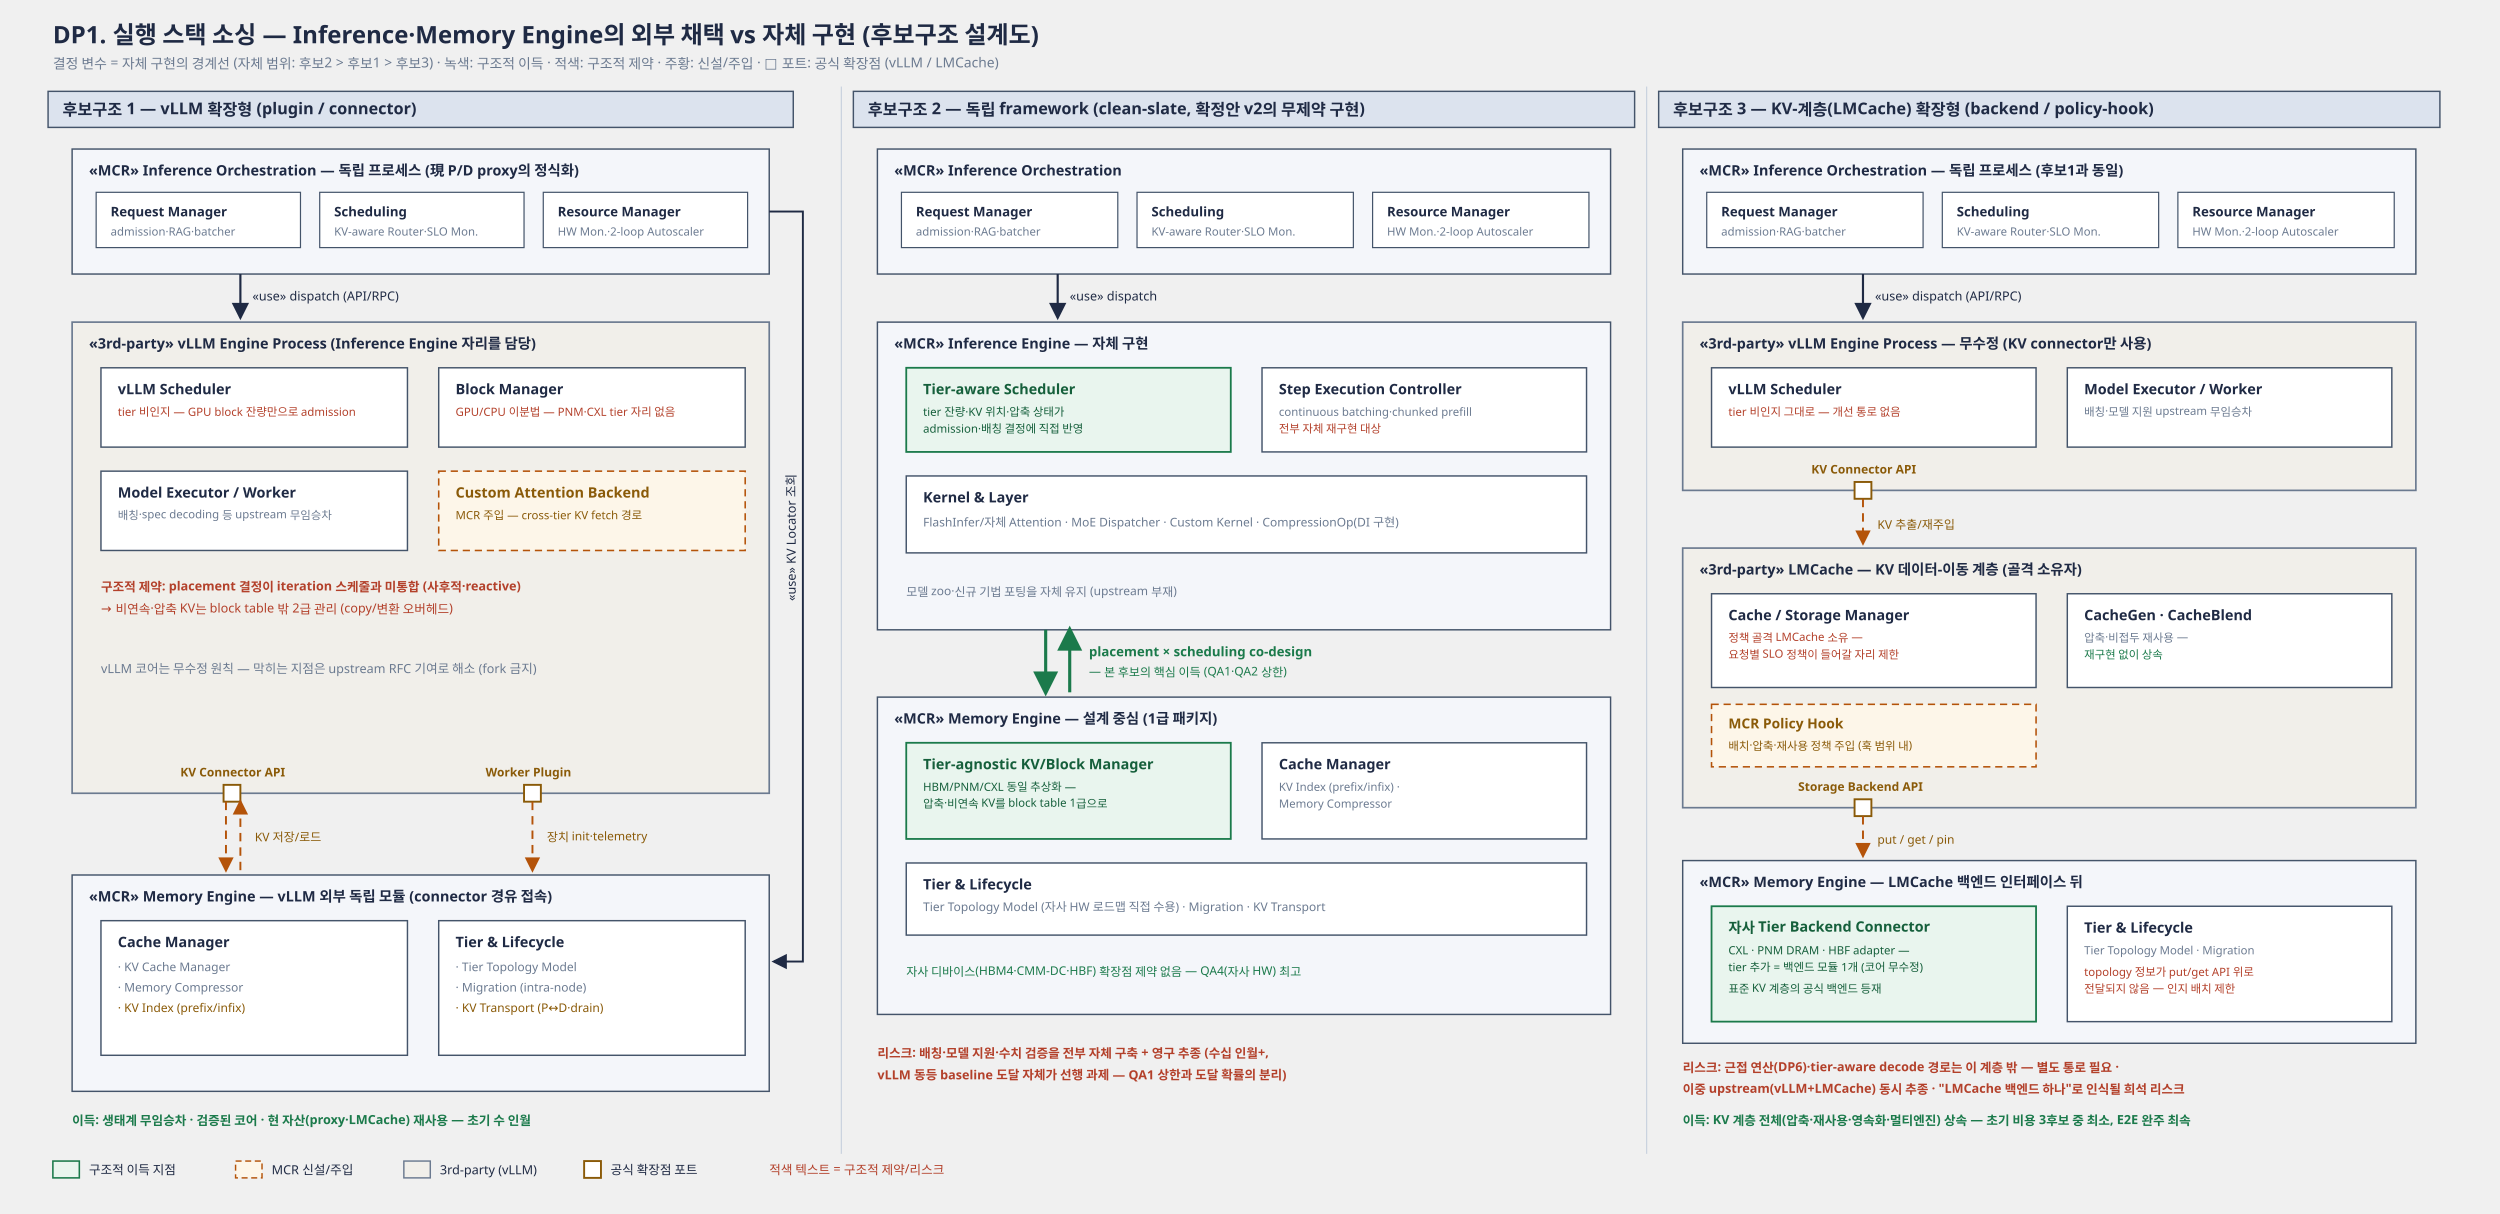
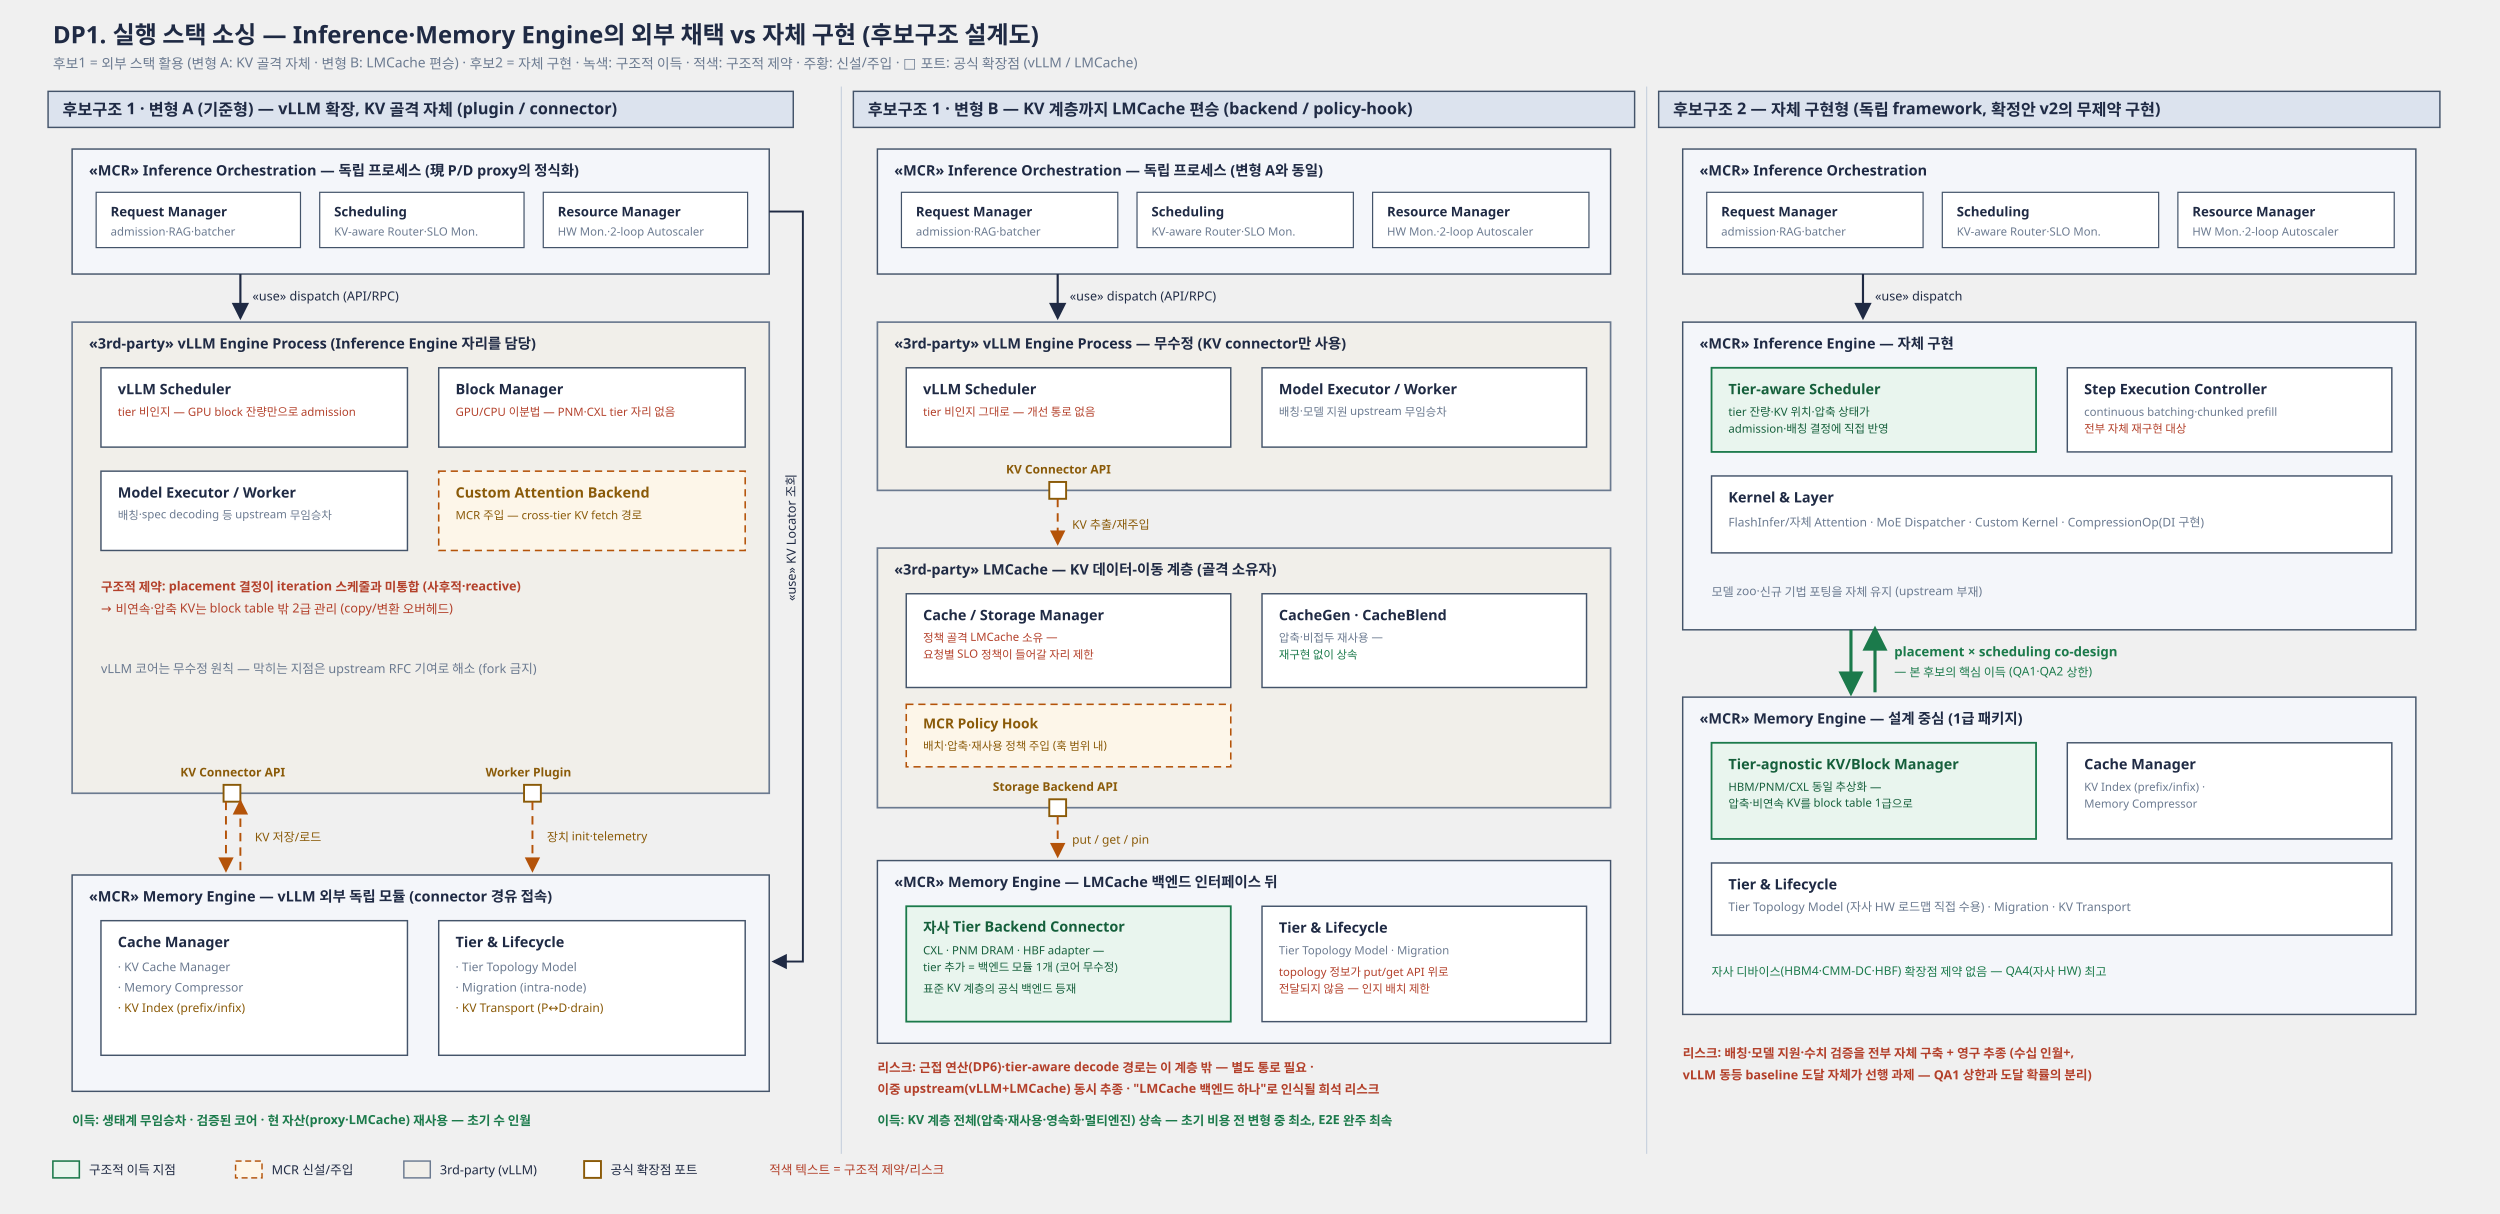
<svg xmlns="http://www.w3.org/2000/svg" viewBox="0 0 2080 1010" font-family="'Malgun Gothic','Apple SD Gothic Neo','Noto Sans KR',sans-serif">
  <defs>
    <marker id="arr" viewBox="0 0 12 12" refX="10" refY="6" markerWidth="8" markerHeight="8" orient="auto">
      <path d="M0,0 L12,6 L0,12 z" fill="#1F2A44" />
    </marker>
    <marker id="arrAmb" viewBox="0 0 12 12" refX="10" refY="6" markerWidth="8" markerHeight="8" orient="auto">
      <path d="M0,0 L12,6 L0,12 z" fill="#B45309" />
    </marker>
    <marker id="arrGrn" viewBox="0 0 12 12" refX="10" refY="6" markerWidth="8" markerHeight="8" orient="auto">
      <path d="M0,0 L12,6 L0,12 z" fill="#1B7A4B" />
    </marker>
  </defs>
  <text x="44" y="36" font-size="20" font-weight="700" fill="#1F2A44">DP1. 실행 스택 소싱 — Inference·Memory Engine의 외부 채택 vs 자체 구현 (후보구조 설계도)</text>
-   <text x="44" y="57" font-size="11.5" fill="#6B7A90">결정 변수 = 자체 구현의 경계선 (자체 범위: 후보2 &gt; 후보1 &gt; 후보3) · 녹색: 구조적 이득 · 적색: 구조적 제약 · 주황: 신설/주입 · □ 포트: 공식 확장점 (vLLM / LMCache)</text>
+   <text x="44" y="57" font-size="11.5" fill="#6B7A90">후보1 = 외부 스택 활용 (변형 A: KV 골격 자체 · 변형 B: LMCache 편승) · 후보2 = 자체 구현 · 녹색: 구조적 이득 · 적색: 구조적 제약 · 주황: 신설/주입 · □ 포트: 공식 확장점 (vLLM / LMCache)</text>
  <line x1="700" y1="72" x2="700" y2="960" stroke="#C9D2DE" stroke-width="1" />
  <line x1="1370" y1="72" x2="1370" y2="960" stroke="#C9D2DE" stroke-width="1" />
  <rect x="40" y="76" width="620" height="30" fill="#DCE3EE" stroke="#44546A" stroke-width="1.2" />
-   <text x="52" y="96" font-size="13.5" font-weight="700" fill="#1F2A44">후보구조 1 — vLLM 확장형 (plugin / connector)</text>
+   <text x="52" y="96" font-size="13.5" font-weight="700" fill="#1F2A44">후보구조 1 · 변형 A (기준형) — vLLM 확장, KV 골격 자체 (plugin / connector)</text>
  <rect x="60" y="124" width="580" height="104" fill="#F4F6FA" stroke="#44546A" stroke-width="1.2" />
  <text x="74" y="146" font-size="12" font-weight="700" fill="#1F2A44">«MCR» Inference Orchestration — 독립 프로세스 (現 P/D proxy의 정식화)</text>
  <rect x="80" y="160" width="170" height="46" fill="#FFFFFF" stroke="#44546A" />
  <text x="92" y="180" font-size="11" font-weight="700" fill="#1F2A44">Request Manager</text>
  <text x="92" y="196" font-size="9.5" fill="#6B7A90">admission·RAG·batcher</text>
  <rect x="266" y="160" width="170" height="46" fill="#FFFFFF" stroke="#44546A" />
  <text x="278" y="180" font-size="11" font-weight="700" fill="#1F2A44">Scheduling</text>
  <text x="278" y="196" font-size="9.5" fill="#6B7A90">KV-aware Router·SLO Mon.</text>
  <rect x="452" y="160" width="170" height="46" fill="#FFFFFF" stroke="#44546A" />
  <text x="464" y="180" font-size="11" font-weight="700" fill="#1F2A44">Resource Manager</text>
  <text x="464" y="196" font-size="9.5" fill="#6B7A90">HW Mon.·2-loop Autoscaler</text>
  <line x1="200" y1="228" x2="200" y2="264" stroke="#1F2A44" stroke-width="1.8" marker-end="url(#arr)" />
  <text x="210" y="250" font-size="10.5" fill="#1F2A44">«use» dispatch (API/RPC)</text>
  <rect x="60" y="268" width="580" height="392" fill="#F1EFEA" stroke="#6B7A90" stroke-width="1.4" />
  <text x="74" y="290" font-size="12" font-weight="700" fill="#1F2A44">«3rd-party» vLLM Engine Process  (Inference Engine 자리를 담당)</text>
  <rect x="84" y="306" width="255" height="66" fill="#FFFFFF" stroke="#44546A" stroke-width="1.2" />
  <text x="98" y="328" font-size="12" font-weight="700" fill="#1F2A44">vLLM Scheduler</text>
  <text x="98" y="346" font-size="9.5" fill="#B3402A">tier 비인지 — GPU block 잔량만으로 admission</text>
  <rect x="365" y="306" width="255" height="66" fill="#FFFFFF" stroke="#44546A" stroke-width="1.2" />
  <text x="379" y="328" font-size="12" font-weight="700" fill="#1F2A44">Block Manager</text>
  <text x="379" y="346" font-size="9.5" fill="#B3402A">GPU/CPU 이분법 — PNM·CXL tier 자리 없음</text>
  <rect x="84" y="392" width="255" height="66" fill="#FFFFFF" stroke="#44546A" stroke-width="1.2" />
  <text x="98" y="414" font-size="12" font-weight="700" fill="#1F2A44">Model Executor / Worker</text>
  <text x="98" y="432" font-size="9.5" fill="#6B7A90">배칭·spec decoding 등 upstream 무임승차</text>
  <rect x="365" y="392" width="255" height="66" fill="#FDF6E9" stroke="#B45309" stroke-width="1.3" stroke-dasharray="6,4" />
  <text x="379" y="414" font-size="12" font-weight="700" fill="#8A5A08">Custom Attention Backend</text>
  <text x="379" y="432" font-size="9.5" fill="#8A5A08">MCR 주입 — cross-tier KV fetch 경로</text>
  <text x="84" y="492" font-size="10.5" fill="#B3402A" font-weight="700">구조적 제약: placement 결정이 iteration 스케줄과 미통합 (사후적·reactive)</text>
  <text x="84" y="510" font-size="10.5" fill="#B3402A">→ 비연속·압축 KV는 block table 밖 2급 관리 (copy/변환 오버헤드)</text>
  <text x="84" y="560" font-size="10.5" fill="#6B7A90">vLLM 코어는 무수정 원칙 — 막히는 지점은 upstream RFC 기여로 해소 (fork 금지)</text>
  <rect x="186" y="653" width="14" height="14" fill="#FFFFFF" stroke="#8A5A08" stroke-width="1.6" />
  <text x="150" y="646" font-size="10" font-weight="700" fill="#8A5A08">KV Connector API</text>
  <rect x="436" y="653" width="14" height="14" fill="#FFFFFF" stroke="#8A5A08" stroke-width="1.6" />
  <text x="404" y="646" font-size="10" font-weight="700" fill="#8A5A08">Worker Plugin</text>
  <line x1="188" y1="667" x2="188" y2="724" stroke="#B45309" stroke-width="1.6" stroke-dasharray="7,5" marker-end="url(#arrAmb)" />
  <line x1="200" y1="724" x2="200" y2="667" stroke="#B45309" stroke-width="1.6" stroke-dasharray="7,5" marker-end="url(#arrAmb)" />
  <text x="212" y="700" font-size="10" fill="#8A5A08">KV 저장/로드</text>
  <line x1="443" y1="667" x2="443" y2="724" stroke="#B45309" stroke-width="1.6" stroke-dasharray="7,5" marker-end="url(#arrAmb)" />
  <text x="455" y="700" font-size="10" fill="#8A5A08">장치 init·telemetry</text>
  <rect x="60" y="728" width="580" height="180" fill="#F4F6FA" stroke="#44546A" stroke-width="1.2" />
  <text x="74" y="750" font-size="12" font-weight="700" fill="#1F2A44">«MCR» Memory Engine — vLLM 외부 독립 모듈 (connector 경유 접속)</text>
  <rect x="84" y="766" width="255" height="112" fill="#FFFFFF" stroke="#44546A" stroke-width="1.2" />
  <text x="98" y="788" font-size="12" font-weight="700" fill="#1F2A44">Cache Manager</text>
  <text x="98" y="808" font-size="10" fill="#6B7A90">· KV Cache Manager</text>
  <text x="98" y="825" font-size="10" fill="#6B7A90">· Memory Compressor</text>
  <text x="98" y="842" font-size="10" fill="#8A5A08">· KV Index (prefix/infix)</text>
  <rect x="365" y="766" width="255" height="112" fill="#FFFFFF" stroke="#44546A" stroke-width="1.2" />
  <text x="379" y="788" font-size="12" font-weight="700" fill="#1F2A44">Tier &amp; Lifecycle</text>
  <text x="379" y="808" font-size="10" fill="#6B7A90">· Tier Topology Model</text>
  <text x="379" y="825" font-size="10" fill="#6B7A90">· Migration (intra-node)</text>
  <text x="379" y="842" font-size="10" fill="#8A5A08">· KV Transport (P↔D·drain)</text>
  <path d="M 640 176 L 668 176 L 668 800 L 644 800" fill="none" stroke="#1F2A44" stroke-width="1.6" marker-end="url(#arr)" />
  <text x="662" y="500" font-size="10.5" fill="#1F2A44" transform="rotate(-90 662 500)">«use» KV Locator 조회</text>
  <text x="60" y="936" font-size="10.5" fill="#1B7A4B" font-weight="700">이득: 생태계 무임승차 · 검증된 코어 · 현 자산(proxy·LMCache) 재사용 — 초기 수 인월</text>
  <rect x="710" y="76" width="650" height="30" fill="#DCE3EE" stroke="#44546A" stroke-width="1.2" />
-   <text x="722" y="96" font-size="13.5" font-weight="700" fill="#1F2A44">후보구조 2 — 독립 framework (clean-slate, 확정안 v2의 무제약 구현)</text>
+   <text x="722" y="96" font-size="13.5" font-weight="700" fill="#1F2A44">후보구조 1 · 변형 B — KV 계층까지 LMCache 편승 (backend / policy-hook)</text>
  <rect x="730" y="124" width="610" height="104" fill="#F4F6FA" stroke="#44546A" stroke-width="1.2" />
-   <text x="744" y="146" font-size="12" font-weight="700" fill="#1F2A44">«MCR» Inference Orchestration</text>
+   <text x="744" y="146" font-size="12" font-weight="700" fill="#1F2A44">«MCR» Inference Orchestration — 독립 프로세스 (변형 A와 동일)</text>
  <rect x="750" y="160" width="180" height="46" fill="#FFFFFF" stroke="#44546A" />
  <text x="762" y="180" font-size="11" font-weight="700" fill="#1F2A44">Request Manager</text>
  <text x="762" y="196" font-size="9.5" fill="#6B7A90">admission·RAG·batcher</text>
  <rect x="946" y="160" width="180" height="46" fill="#FFFFFF" stroke="#44546A" />
  <text x="958" y="180" font-size="11" font-weight="700" fill="#1F2A44">Scheduling</text>
  <text x="958" y="196" font-size="9.5" fill="#6B7A90">KV-aware Router·SLO Mon.</text>
  <rect x="1142" y="160" width="180" height="46" fill="#FFFFFF" stroke="#44546A" />
  <text x="1154" y="180" font-size="11" font-weight="700" fill="#1F2A44">Resource Manager</text>
  <text x="1154" y="196" font-size="9.5" fill="#6B7A90">HW Mon.·2-loop Autoscaler</text>
  <line x1="880" y1="228" x2="880" y2="264" stroke="#1F2A44" stroke-width="1.8" marker-end="url(#arr)" />
-   <text x="890" y="250" font-size="10.5" fill="#1F2A44">«use» dispatch</text>
-   <rect x="730" y="268" width="610" height="256" fill="#F4F6FA" stroke="#44546A" stroke-width="1.2" />
-   <text x="744" y="290" font-size="12" font-weight="700" fill="#1F2A44">«MCR» Inference Engine — 자체 구현</text>
-   <rect x="754" y="306" width="270" height="70" fill="#E9F5EE" stroke="#1B7A4B" stroke-width="1.5" />
-   <text x="768" y="328" font-size="12" font-weight="700" fill="#155F3B">Tier-aware Scheduler</text>
-   <text x="768" y="346" font-size="9.5" fill="#155F3B">tier 잔량·KV 위치·압축 상태가</text>
-   <text x="768" y="360" font-size="9.5" fill="#155F3B">admission·배칭 결정에 직접 반영</text>
-   <rect x="1050" y="306" width="270" height="70" fill="#FFFFFF" stroke="#44546A" stroke-width="1.2" />
-   <text x="1064" y="328" font-size="12" font-weight="700" fill="#1F2A44">Step Execution Controller</text>
-   <text x="1064" y="346" font-size="9.5" fill="#6B7A90">continuous batching·chunked prefill</text>
-   <text x="1064" y="360" font-size="9.5" fill="#B3402A">전부 자체 재구현 대상</text>
-   <rect x="754" y="396" width="566" height="64" fill="#FFFFFF" stroke="#44546A" stroke-width="1.2" />
-   <text x="768" y="418" font-size="12" font-weight="700" fill="#1F2A44">Kernel &amp; Layer</text>
-   <text x="768" y="438" font-size="10" fill="#6B7A90">FlashInfer/자체 Attention · MoE Dispatcher · Custom Kernel · CompressionOp(DI 구현)</text>
-   <text x="754" y="496" font-size="10" fill="#6B7A90">모델 zoo·신규 기법 포팅을 자체 유지 (upstream 부재)</text>
-   <line x1="870" y1="524" x2="870" y2="576" stroke="#1B7A4B" stroke-width="2.6" marker-end="url(#arrGrn)" />
-   <line x1="890" y1="576" x2="890" y2="524" stroke="#1B7A4B" stroke-width="2.6" marker-end="url(#arrGrn)" />
-   <text x="906" y="546" font-size="11" font-weight="700" fill="#1B7A4B">placement × scheduling co-design</text>
-   <text x="906" y="562" font-size="10" fill="#1B7A4B">— 본 후보의 핵심 이득 (QA1·QA2 상한)</text>
-   <rect x="730" y="580" width="610" height="264" fill="#F4F6FA" stroke="#44546A" stroke-width="1.2" />
-   <text x="744" y="602" font-size="12" font-weight="700" fill="#1F2A44">«MCR» Memory Engine — 설계 중심 (1급 패키지)</text>
-   <rect x="754" y="618" width="270" height="80" fill="#E9F5EE" stroke="#1B7A4B" stroke-width="1.5" />
-   <text x="768" y="640" font-size="12" font-weight="700" fill="#155F3B">Tier-agnostic KV/Block Manager</text>
-   <text x="768" y="658" font-size="9.5" fill="#155F3B">HBM/PNM/CXL 동일 추상화 —</text>
-   <text x="768" y="672" font-size="9.5" fill="#155F3B">압축·비연속 KV를 block table 1급으로</text>
-   <rect x="1050" y="618" width="270" height="80" fill="#FFFFFF" stroke="#44546A" stroke-width="1.2" />
-   <text x="1064" y="640" font-size="12" font-weight="700" fill="#1F2A44">Cache Manager</text>
-   <text x="1064" y="658" font-size="9.5" fill="#6B7A90">KV Index (prefix/infix) ·</text>
-   <text x="1064" y="672" font-size="9.5" fill="#6B7A90">Memory Compressor</text>
-   <rect x="754" y="718" width="566" height="60" fill="#FFFFFF" stroke="#44546A" stroke-width="1.2" />
-   <text x="768" y="740" font-size="12" font-weight="700" fill="#1F2A44">Tier &amp; Lifecycle</text>
-   <text x="768" y="758" font-size="10" fill="#6B7A90">Tier Topology Model (자사 HW 로드맵 직접 수용) · Migration · KV Transport</text>
-   <text x="754" y="812" font-size="10" fill="#1B7A4B">자사 디바이스(HBM4·CMM-DC·HBF) 확장점 제약 없음 — QA4(자사 HW) 최고</text>
-   <text x="730" y="880" font-size="10.5" fill="#B3402A" font-weight="700">리스크: 배칭·모델 지원·수치 검증을 전부 자체 구축 + 영구 추종 (수십 인월+,</text>
-   <text x="730" y="898" font-size="10.5" fill="#B3402A" font-weight="700">vLLM 동등 baseline 도달 자체가 선행 과제 — QA1 상한과 도달 확률의 분리)</text>
+   <text x="890" y="250" font-size="10.5" fill="#1F2A44">«use» dispatch (API/RPC)</text>
+   <rect x="730" y="268" width="610" height="140" fill="#F1EFEA" stroke="#6B7A90" stroke-width="1.4" />
+   <text x="744" y="290" font-size="12" font-weight="700" fill="#1F2A44">«3rd-party» vLLM Engine Process — 무수정 (KV connector만 사용)</text>
+   <rect x="754" y="306" width="270" height="66" fill="#FFFFFF" stroke="#44546A" stroke-width="1.2" />
+   <text x="768" y="328" font-size="12" font-weight="700" fill="#1F2A44">vLLM Scheduler</text>
+   <text x="768" y="346" font-size="9.5" fill="#B3402A">tier 비인지 그대로 — 개선 통로 없음</text>
+   <rect x="1050" y="306" width="270" height="66" fill="#FFFFFF" stroke="#44546A" stroke-width="1.2" />
+   <text x="1064" y="328" font-size="12" font-weight="700" fill="#1F2A44">Model Executor / Worker</text>
+   <text x="1064" y="346" font-size="9.5" fill="#6B7A90">배칭·모델 지원 upstream 무임승차</text>
+   <rect x="873" y="401" width="14" height="14" fill="#FFFFFF" stroke="#8A5A08" stroke-width="1.6" />
+   <text x="837" y="394" font-size="10" font-weight="700" fill="#8A5A08">KV Connector API</text>
+   <line x1="880" y1="415" x2="880" y2="452" stroke="#B45309" stroke-width="1.6" stroke-dasharray="7,5" marker-end="url(#arrAmb)" />
+   <text x="892" y="440" font-size="10" fill="#8A5A08">KV 추출/재주입</text>
+   <rect x="730" y="456" width="610" height="216" fill="#F1EFEA" stroke="#6B7A90" stroke-width="1.4" />
+   <text x="744" y="478" font-size="12" font-weight="700" fill="#1F2A44">«3rd-party» LMCache — KV 데이터-이동 계층 (골격 소유자)</text>
+   <rect x="754" y="494" width="270" height="78" fill="#FFFFFF" stroke="#44546A" stroke-width="1.2" />
+   <text x="768" y="516" font-size="12" font-weight="700" fill="#1F2A44">Cache / Storage Manager</text>
+   <text x="768" y="534" font-size="9.5" fill="#B3402A">정책 골격 LMCache 소유 —</text>
+   <text x="768" y="548" font-size="9.5" fill="#B3402A">요청별 SLO 정책이 들어갈 자리 제한</text>
+   <rect x="1050" y="494" width="270" height="78" fill="#FFFFFF" stroke="#44546A" stroke-width="1.2" />
+   <text x="1064" y="516" font-size="12" font-weight="700" fill="#1F2A44">CacheGen · CacheBlend</text>
+   <text x="1064" y="534" font-size="9.5" fill="#6B7A90">압축·비접두 재사용 —</text>
+   <text x="1064" y="548" font-size="9.5" fill="#1B7A4B">재구현 없이 상속</text>
+   <rect x="754" y="586" width="270" height="52" fill="#FDF6E9" stroke="#B45309" stroke-width="1.3" stroke-dasharray="6,4" />
+   <text x="768" y="606" font-size="11.5" font-weight="700" fill="#8A5A08">MCR Policy Hook</text>
+   <text x="768" y="624" font-size="9.5" fill="#8A5A08">배치·압축·재사용 정책 주입 (훅 범위 내)</text>
+   <rect x="873" y="665" width="14" height="14" fill="#FFFFFF" stroke="#8A5A08" stroke-width="1.6" />
+   <text x="826" y="658" font-size="10" font-weight="700" fill="#8A5A08">Storage Backend API</text>
+   <line x1="880" y1="679" x2="880" y2="712" stroke="#B45309" stroke-width="1.6" stroke-dasharray="7,5" marker-end="url(#arrAmb)" />
+   <text x="892" y="702" font-size="10" fill="#8A5A08">put / get / pin</text>
+   <rect x="730" y="716" width="610" height="152" fill="#F4F6FA" stroke="#44546A" stroke-width="1.2" />
+   <text x="744" y="738" font-size="12" font-weight="700" fill="#1F2A44">«MCR» Memory Engine — LMCache 백엔드 인터페이스 뒤</text>
+   <rect x="754" y="754" width="270" height="96" fill="#E9F5EE" stroke="#1B7A4B" stroke-width="1.5" />
+   <text x="768" y="776" font-size="12" font-weight="700" fill="#155F3B">자사 Tier Backend Connector</text>
+   <text x="768" y="794" font-size="9.5" fill="#155F3B">CXL · PNM DRAM · HBF adapter —</text>
+   <text x="768" y="808" font-size="9.5" fill="#155F3B">tier 추가 = 백엔드 모듈 1개 (코어 무수정)</text>
+   <text x="768" y="826" font-size="9.5" fill="#155F3B">표준 KV 계층의 공식 백엔드 등재</text>
+   <rect x="1050" y="754" width="270" height="96" fill="#FFFFFF" stroke="#44546A" stroke-width="1.2" />
+   <text x="1064" y="776" font-size="12" font-weight="700" fill="#1F2A44">Tier &amp; Lifecycle</text>
+   <text x="1064" y="794" font-size="9.5" fill="#6B7A90">Tier Topology Model · Migration</text>
+   <text x="1064" y="812" font-size="9.5" fill="#B3402A">topology 정보가 put/get API 위로</text>
+   <text x="1064" y="826" font-size="9.5" fill="#B3402A">전달되지 않음 — 인지 배치 제한</text>
+   <text x="730" y="892" font-size="10.5" fill="#B3402A" font-weight="700">리스크: 근접 연산(DP6)·tier-aware decode 경로는 이 계층 밖 — 별도 통로 필요 ·</text>
+   <text x="730" y="910" font-size="10.5" fill="#B3402A" font-weight="700">이중 upstream(vLLM+LMCache) 동시 추종 · "LMCache 백엔드 하나"로 인식될 희석 리스크</text>
+   <text x="730" y="936" font-size="10.5" fill="#1B7A4B" font-weight="700">이득: KV 계층 전체(압축·재사용·영속화·멀티엔진) 상속 — 초기 비용 전 변형 중 최소, E2E 완주 최속</text>
  <rect x="1380" y="76" width="650" height="30" fill="#DCE3EE" stroke="#44546A" stroke-width="1.2" />
-   <text x="1392" y="96" font-size="13.5" font-weight="700" fill="#1F2A44">후보구조 3 — KV-계층(LMCache) 확장형 (backend / policy-hook)</text>
+   <text x="1392" y="96" font-size="13.5" font-weight="700" fill="#1F2A44">후보구조 2 — 자체 구현형 (독립 framework, 확정안 v2의 무제약 구현)</text>
  <rect x="1400" y="124" width="610" height="104" fill="#F4F6FA" stroke="#44546A" stroke-width="1.2" />
-   <text x="1414" y="146" font-size="12" font-weight="700" fill="#1F2A44">«MCR» Inference Orchestration — 독립 프로세스 (후보1과 동일)</text>
+   <text x="1414" y="146" font-size="12" font-weight="700" fill="#1F2A44">«MCR» Inference Orchestration</text>
  <rect x="1420" y="160" width="180" height="46" fill="#FFFFFF" stroke="#44546A" />
  <text x="1432" y="180" font-size="11" font-weight="700" fill="#1F2A44">Request Manager</text>
  <text x="1432" y="196" font-size="9.5" fill="#6B7A90">admission·RAG·batcher</text>
  <rect x="1616" y="160" width="180" height="46" fill="#FFFFFF" stroke="#44546A" />
  <text x="1628" y="180" font-size="11" font-weight="700" fill="#1F2A44">Scheduling</text>
  <text x="1628" y="196" font-size="9.5" fill="#6B7A90">KV-aware Router·SLO Mon.</text>
  <rect x="1812" y="160" width="180" height="46" fill="#FFFFFF" stroke="#44546A" />
  <text x="1824" y="180" font-size="11" font-weight="700" fill="#1F2A44">Resource Manager</text>
  <text x="1824" y="196" font-size="9.5" fill="#6B7A90">HW Mon.·2-loop Autoscaler</text>
  <line x1="1550" y1="228" x2="1550" y2="264" stroke="#1F2A44" stroke-width="1.8" marker-end="url(#arr)" />
-   <text x="1560" y="250" font-size="10.5" fill="#1F2A44">«use» dispatch (API/RPC)</text>
-   <rect x="1400" y="268" width="610" height="140" fill="#F1EFEA" stroke="#6B7A90" stroke-width="1.4" />
-   <text x="1414" y="290" font-size="12" font-weight="700" fill="#1F2A44">«3rd-party» vLLM Engine Process — 무수정 (KV connector만 사용)</text>
-   <rect x="1424" y="306" width="270" height="66" fill="#FFFFFF" stroke="#44546A" stroke-width="1.2" />
-   <text x="1438" y="328" font-size="12" font-weight="700" fill="#1F2A44">vLLM Scheduler</text>
-   <text x="1438" y="346" font-size="9.5" fill="#B3402A">tier 비인지 그대로 — 개선 통로 없음</text>
-   <rect x="1720" y="306" width="270" height="66" fill="#FFFFFF" stroke="#44546A" stroke-width="1.2" />
-   <text x="1734" y="328" font-size="12" font-weight="700" fill="#1F2A44">Model Executor / Worker</text>
-   <text x="1734" y="346" font-size="9.5" fill="#6B7A90">배칭·모델 지원 upstream 무임승차</text>
-   <rect x="1543" y="401" width="14" height="14" fill="#FFFFFF" stroke="#8A5A08" stroke-width="1.6" />
-   <text x="1507" y="394" font-size="10" font-weight="700" fill="#8A5A08">KV Connector API</text>
-   <line x1="1550" y1="415" x2="1550" y2="452" stroke="#B45309" stroke-width="1.6" stroke-dasharray="7,5" marker-end="url(#arrAmb)" />
-   <text x="1562" y="440" font-size="10" fill="#8A5A08">KV 추출/재주입</text>
-   <rect x="1400" y="456" width="610" height="216" fill="#F1EFEA" stroke="#6B7A90" stroke-width="1.4" />
-   <text x="1414" y="478" font-size="12" font-weight="700" fill="#1F2A44">«3rd-party» LMCache — KV 데이터-이동 계층 (골격 소유자)</text>
-   <rect x="1424" y="494" width="270" height="78" fill="#FFFFFF" stroke="#44546A" stroke-width="1.2" />
-   <text x="1438" y="516" font-size="12" font-weight="700" fill="#1F2A44">Cache / Storage Manager</text>
-   <text x="1438" y="534" font-size="9.5" fill="#B3402A">정책 골격 LMCache 소유 —</text>
-   <text x="1438" y="548" font-size="9.5" fill="#B3402A">요청별 SLO 정책이 들어갈 자리 제한</text>
-   <rect x="1720" y="494" width="270" height="78" fill="#FFFFFF" stroke="#44546A" stroke-width="1.2" />
-   <text x="1734" y="516" font-size="12" font-weight="700" fill="#1F2A44">CacheGen · CacheBlend</text>
-   <text x="1734" y="534" font-size="9.5" fill="#6B7A90">압축·비접두 재사용 —</text>
-   <text x="1734" y="548" font-size="9.5" fill="#1B7A4B">재구현 없이 상속</text>
-   <rect x="1424" y="586" width="270" height="52" fill="#FDF6E9" stroke="#B45309" stroke-width="1.3" stroke-dasharray="6,4" />
-   <text x="1438" y="606" font-size="11.5" font-weight="700" fill="#8A5A08">MCR Policy Hook</text>
-   <text x="1438" y="624" font-size="9.5" fill="#8A5A08">배치·압축·재사용 정책 주입 (훅 범위 내)</text>
-   <rect x="1543" y="665" width="14" height="14" fill="#FFFFFF" stroke="#8A5A08" stroke-width="1.6" />
-   <text x="1496" y="658" font-size="10" font-weight="700" fill="#8A5A08">Storage Backend API</text>
-   <line x1="1550" y1="679" x2="1550" y2="712" stroke="#B45309" stroke-width="1.6" stroke-dasharray="7,5" marker-end="url(#arrAmb)" />
-   <text x="1562" y="702" font-size="10" fill="#8A5A08">put / get / pin</text>
-   <rect x="1400" y="716" width="610" height="152" fill="#F4F6FA" stroke="#44546A" stroke-width="1.2" />
-   <text x="1414" y="738" font-size="12" font-weight="700" fill="#1F2A44">«MCR» Memory Engine — LMCache 백엔드 인터페이스 뒤</text>
-   <rect x="1424" y="754" width="270" height="96" fill="#E9F5EE" stroke="#1B7A4B" stroke-width="1.5" />
-   <text x="1438" y="776" font-size="12" font-weight="700" fill="#155F3B">자사 Tier Backend Connector</text>
-   <text x="1438" y="794" font-size="9.5" fill="#155F3B">CXL · PNM DRAM · HBF adapter —</text>
-   <text x="1438" y="808" font-size="9.5" fill="#155F3B">tier 추가 = 백엔드 모듈 1개 (코어 무수정)</text>
-   <text x="1438" y="826" font-size="9.5" fill="#155F3B">표준 KV 계층의 공식 백엔드 등재</text>
-   <rect x="1720" y="754" width="270" height="96" fill="#FFFFFF" stroke="#44546A" stroke-width="1.2" />
-   <text x="1734" y="776" font-size="12" font-weight="700" fill="#1F2A44">Tier &amp; Lifecycle</text>
-   <text x="1734" y="794" font-size="9.5" fill="#6B7A90">Tier Topology Model · Migration</text>
-   <text x="1734" y="812" font-size="9.5" fill="#B3402A">topology 정보가 put/get API 위로</text>
-   <text x="1734" y="826" font-size="9.5" fill="#B3402A">전달되지 않음 — 인지 배치 제한</text>
-   <text x="1400" y="892" font-size="10.5" fill="#B3402A" font-weight="700">리스크: 근접 연산(DP6)·tier-aware decode 경로는 이 계층 밖 — 별도 통로 필요 ·</text>
-   <text x="1400" y="910" font-size="10.5" fill="#B3402A" font-weight="700">이중 upstream(vLLM+LMCache) 동시 추종 · "LMCache 백엔드 하나"로 인식될 희석 리스크</text>
-   <text x="1400" y="936" font-size="10.5" fill="#1B7A4B" font-weight="700">이득: KV 계층 전체(압축·재사용·영속화·멀티엔진) 상속 — 초기 비용 3후보 중 최소, E2E 완주 최속</text>
+   <text x="1560" y="250" font-size="10.5" fill="#1F2A44">«use» dispatch</text>
+   <rect x="1400" y="268" width="610" height="256" fill="#F4F6FA" stroke="#44546A" stroke-width="1.2" />
+   <text x="1414" y="290" font-size="12" font-weight="700" fill="#1F2A44">«MCR» Inference Engine — 자체 구현</text>
+   <rect x="1424" y="306" width="270" height="70" fill="#E9F5EE" stroke="#1B7A4B" stroke-width="1.5" />
+   <text x="1438" y="328" font-size="12" font-weight="700" fill="#155F3B">Tier-aware Scheduler</text>
+   <text x="1438" y="346" font-size="9.5" fill="#155F3B">tier 잔량·KV 위치·압축 상태가</text>
+   <text x="1438" y="360" font-size="9.5" fill="#155F3B">admission·배칭 결정에 직접 반영</text>
+   <rect x="1720" y="306" width="270" height="70" fill="#FFFFFF" stroke="#44546A" stroke-width="1.2" />
+   <text x="1734" y="328" font-size="12" font-weight="700" fill="#1F2A44">Step Execution Controller</text>
+   <text x="1734" y="346" font-size="9.5" fill="#6B7A90">continuous batching·chunked prefill</text>
+   <text x="1734" y="360" font-size="9.5" fill="#B3402A">전부 자체 재구현 대상</text>
+   <rect x="1424" y="396" width="566" height="64" fill="#FFFFFF" stroke="#44546A" stroke-width="1.2" />
+   <text x="1438" y="418" font-size="12" font-weight="700" fill="#1F2A44">Kernel &amp; Layer</text>
+   <text x="1438" y="438" font-size="10" fill="#6B7A90">FlashInfer/자체 Attention · MoE Dispatcher · Custom Kernel · CompressionOp(DI 구현)</text>
+   <text x="1424" y="496" font-size="10" fill="#6B7A90">모델 zoo·신규 기법 포팅을 자체 유지 (upstream 부재)</text>
+   <line x1="1540" y1="524" x2="1540" y2="576" stroke="#1B7A4B" stroke-width="2.6" marker-end="url(#arrGrn)" />
+   <line x1="1560" y1="576" x2="1560" y2="524" stroke="#1B7A4B" stroke-width="2.6" marker-end="url(#arrGrn)" />
+   <text x="1576" y="546" font-size="11" font-weight="700" fill="#1B7A4B">placement × scheduling co-design</text>
+   <text x="1576" y="562" font-size="10" fill="#1B7A4B">— 본 후보의 핵심 이득 (QA1·QA2 상한)</text>
+   <rect x="1400" y="580" width="610" height="264" fill="#F4F6FA" stroke="#44546A" stroke-width="1.2" />
+   <text x="1414" y="602" font-size="12" font-weight="700" fill="#1F2A44">«MCR» Memory Engine — 설계 중심 (1급 패키지)</text>
+   <rect x="1424" y="618" width="270" height="80" fill="#E9F5EE" stroke="#1B7A4B" stroke-width="1.5" />
+   <text x="1438" y="640" font-size="12" font-weight="700" fill="#155F3B">Tier-agnostic KV/Block Manager</text>
+   <text x="1438" y="658" font-size="9.5" fill="#155F3B">HBM/PNM/CXL 동일 추상화 —</text>
+   <text x="1438" y="672" font-size="9.5" fill="#155F3B">압축·비연속 KV를 block table 1급으로</text>
+   <rect x="1720" y="618" width="270" height="80" fill="#FFFFFF" stroke="#44546A" stroke-width="1.2" />
+   <text x="1734" y="640" font-size="12" font-weight="700" fill="#1F2A44">Cache Manager</text>
+   <text x="1734" y="658" font-size="9.5" fill="#6B7A90">KV Index (prefix/infix) ·</text>
+   <text x="1734" y="672" font-size="9.5" fill="#6B7A90">Memory Compressor</text>
+   <rect x="1424" y="718" width="566" height="60" fill="#FFFFFF" stroke="#44546A" stroke-width="1.2" />
+   <text x="1438" y="740" font-size="12" font-weight="700" fill="#1F2A44">Tier &amp; Lifecycle</text>
+   <text x="1438" y="758" font-size="10" fill="#6B7A90">Tier Topology Model (자사 HW 로드맵 직접 수용) · Migration · KV Transport</text>
+   <text x="1424" y="812" font-size="10" fill="#1B7A4B">자사 디바이스(HBM4·CMM-DC·HBF) 확장점 제약 없음 — QA4(자사 HW) 최고</text>
+   <text x="1400" y="880" font-size="10.5" fill="#B3402A" font-weight="700">리스크: 배칭·모델 지원·수치 검증을 전부 자체 구축 + 영구 추종 (수십 인월+,</text>
+   <text x="1400" y="898" font-size="10.5" fill="#B3402A" font-weight="700">vLLM 동등 baseline 도달 자체가 선행 과제 — QA1 상한과 도달 확률의 분리)</text>
  <rect x="44" y="966" width="22" height="14" fill="#E9F5EE" stroke="#1B7A4B" stroke-width="1.3" />
  <text x="74" y="977" font-size="10.5" fill="#1F2A44">구조적 이득 지점</text>
  <rect x="196" y="966" width="22" height="14" fill="#FDF6E9" stroke="#B45309" stroke-width="1.2" stroke-dasharray="5,3" />
  <text x="226" y="977" font-size="10.5" fill="#1F2A44">MCR 신설/주입</text>
  <rect x="336" y="966" width="22" height="14" fill="#F1EFEA" stroke="#6B7A90" stroke-width="1.2" />
  <text x="366" y="977" font-size="10.5" fill="#1F2A44">3rd-party (vLLM)</text>
  <rect x="486" y="966" width="14" height="14" fill="#FFFFFF" stroke="#8A5A08" stroke-width="1.6" />
  <text x="508" y="977" font-size="10.5" fill="#1F2A44">공식 확장점 포트</text>
  <text x="640" y="977" font-size="10.5" fill="#B3402A">적색 텍스트 = 구조적 제약/리스크</text>
</svg>
